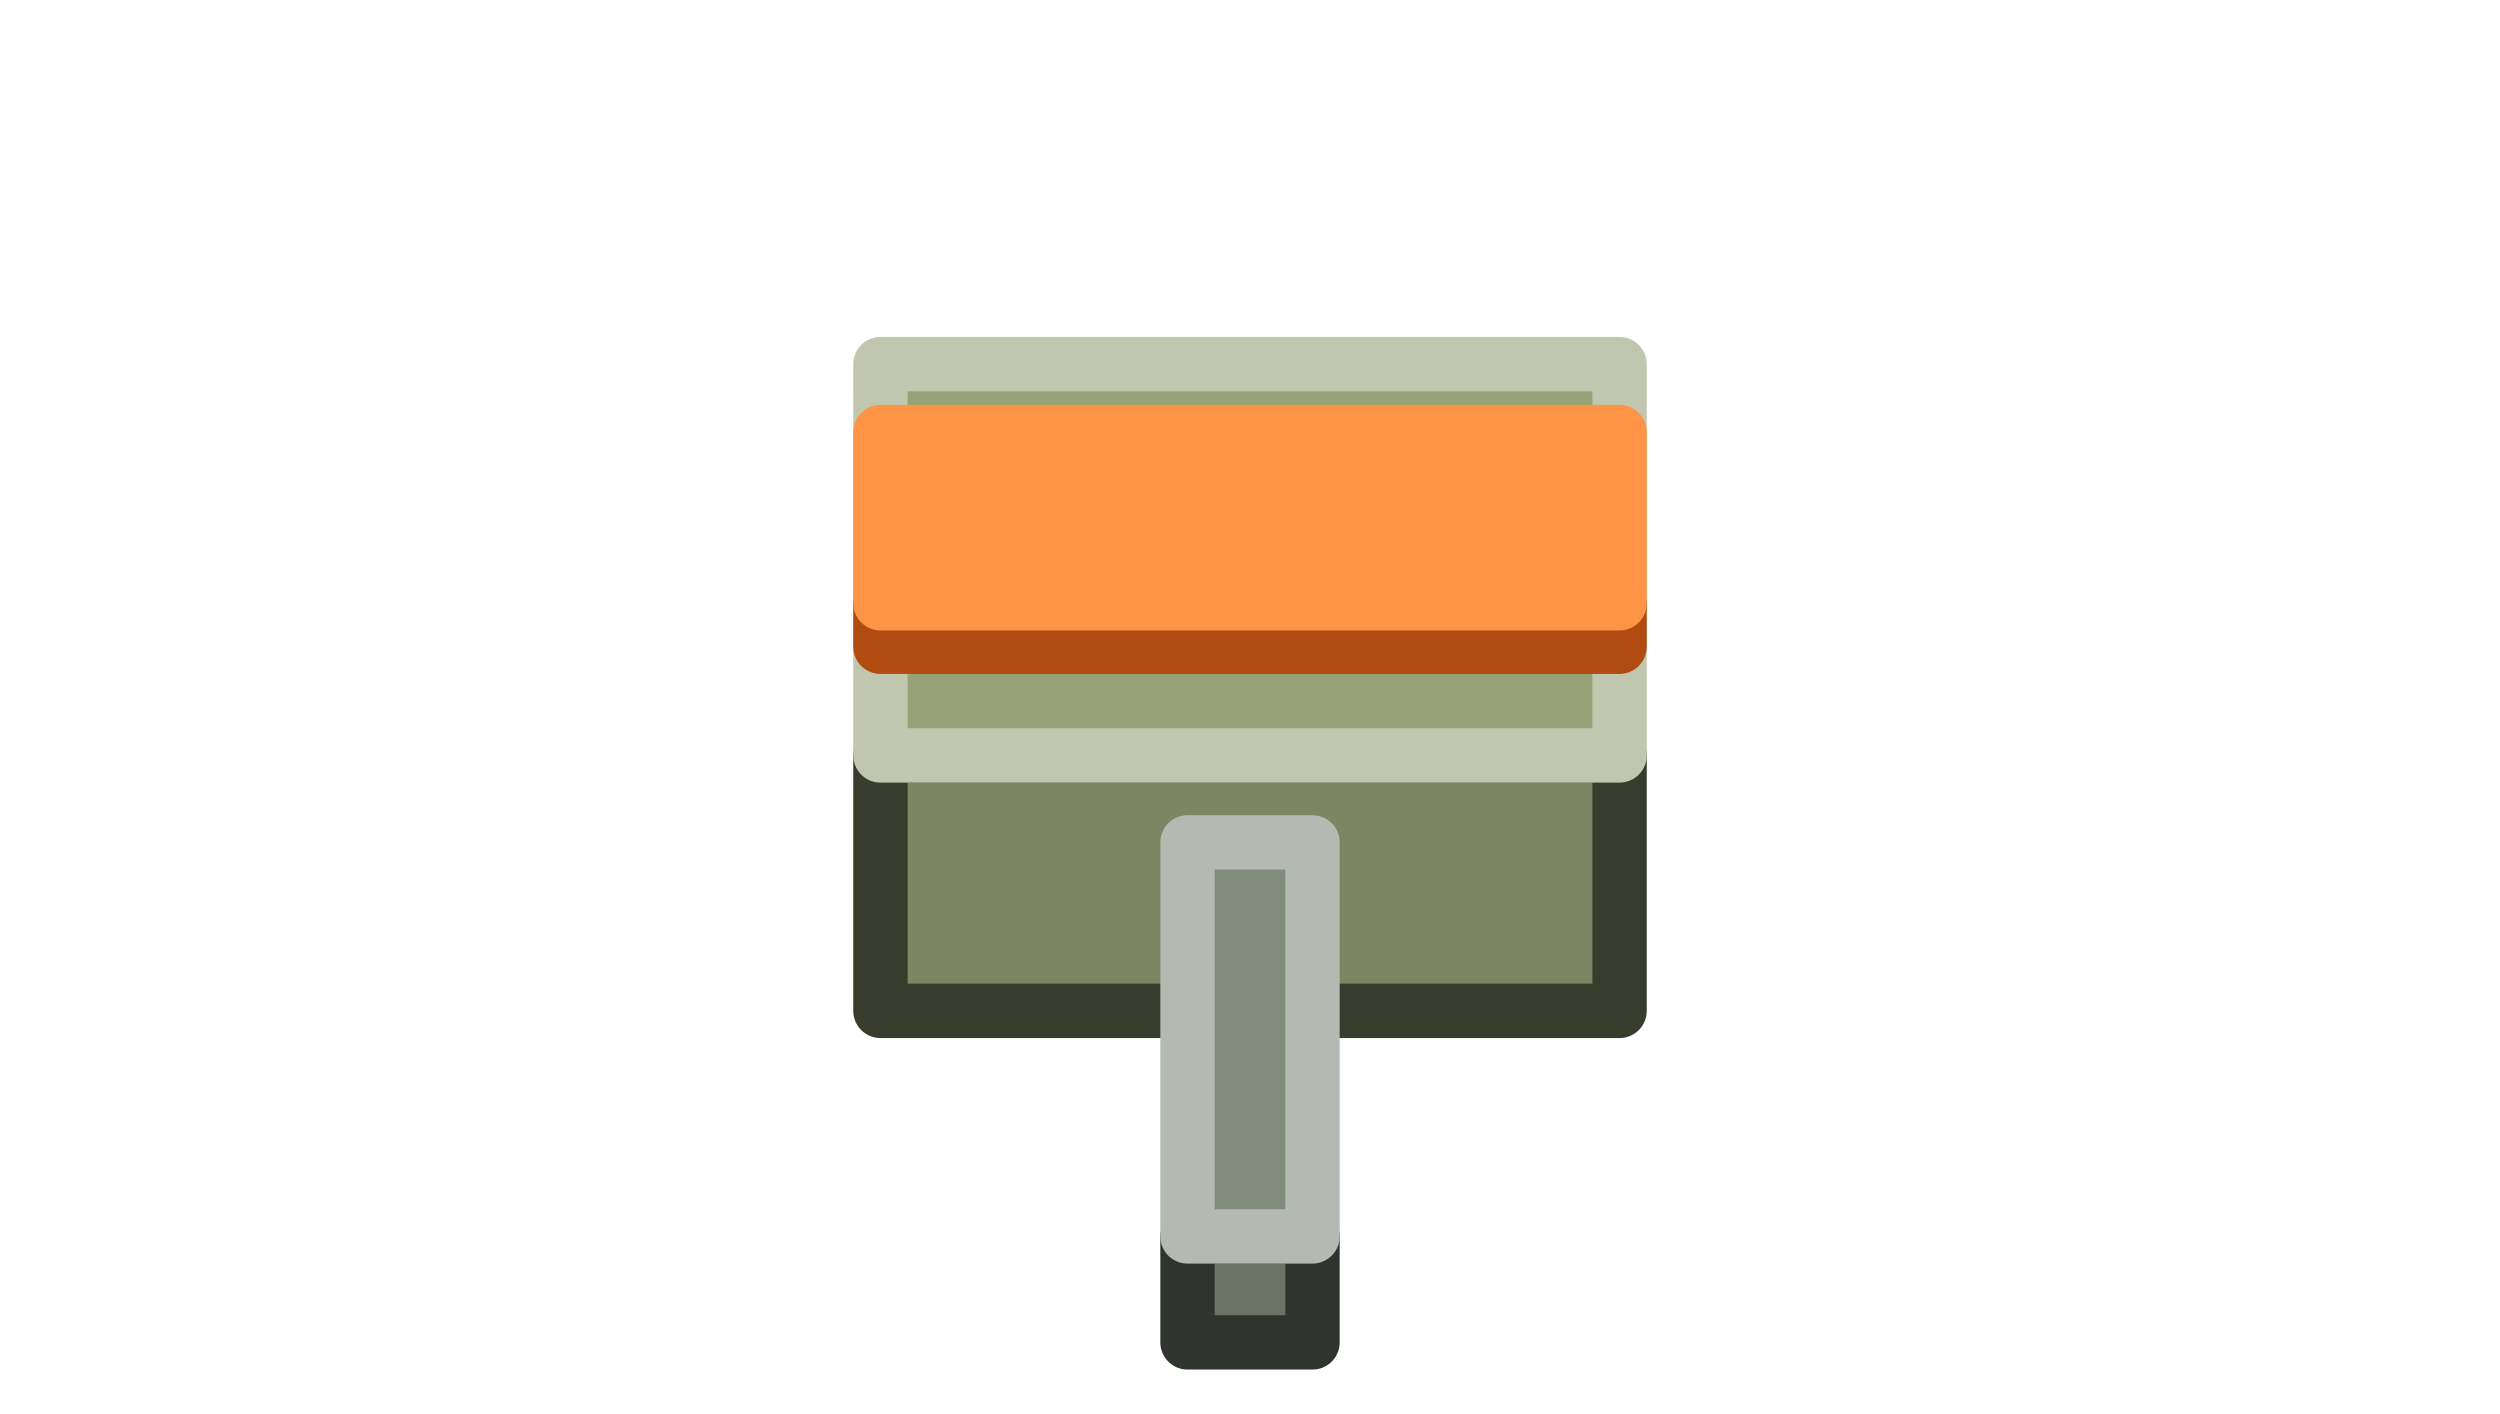
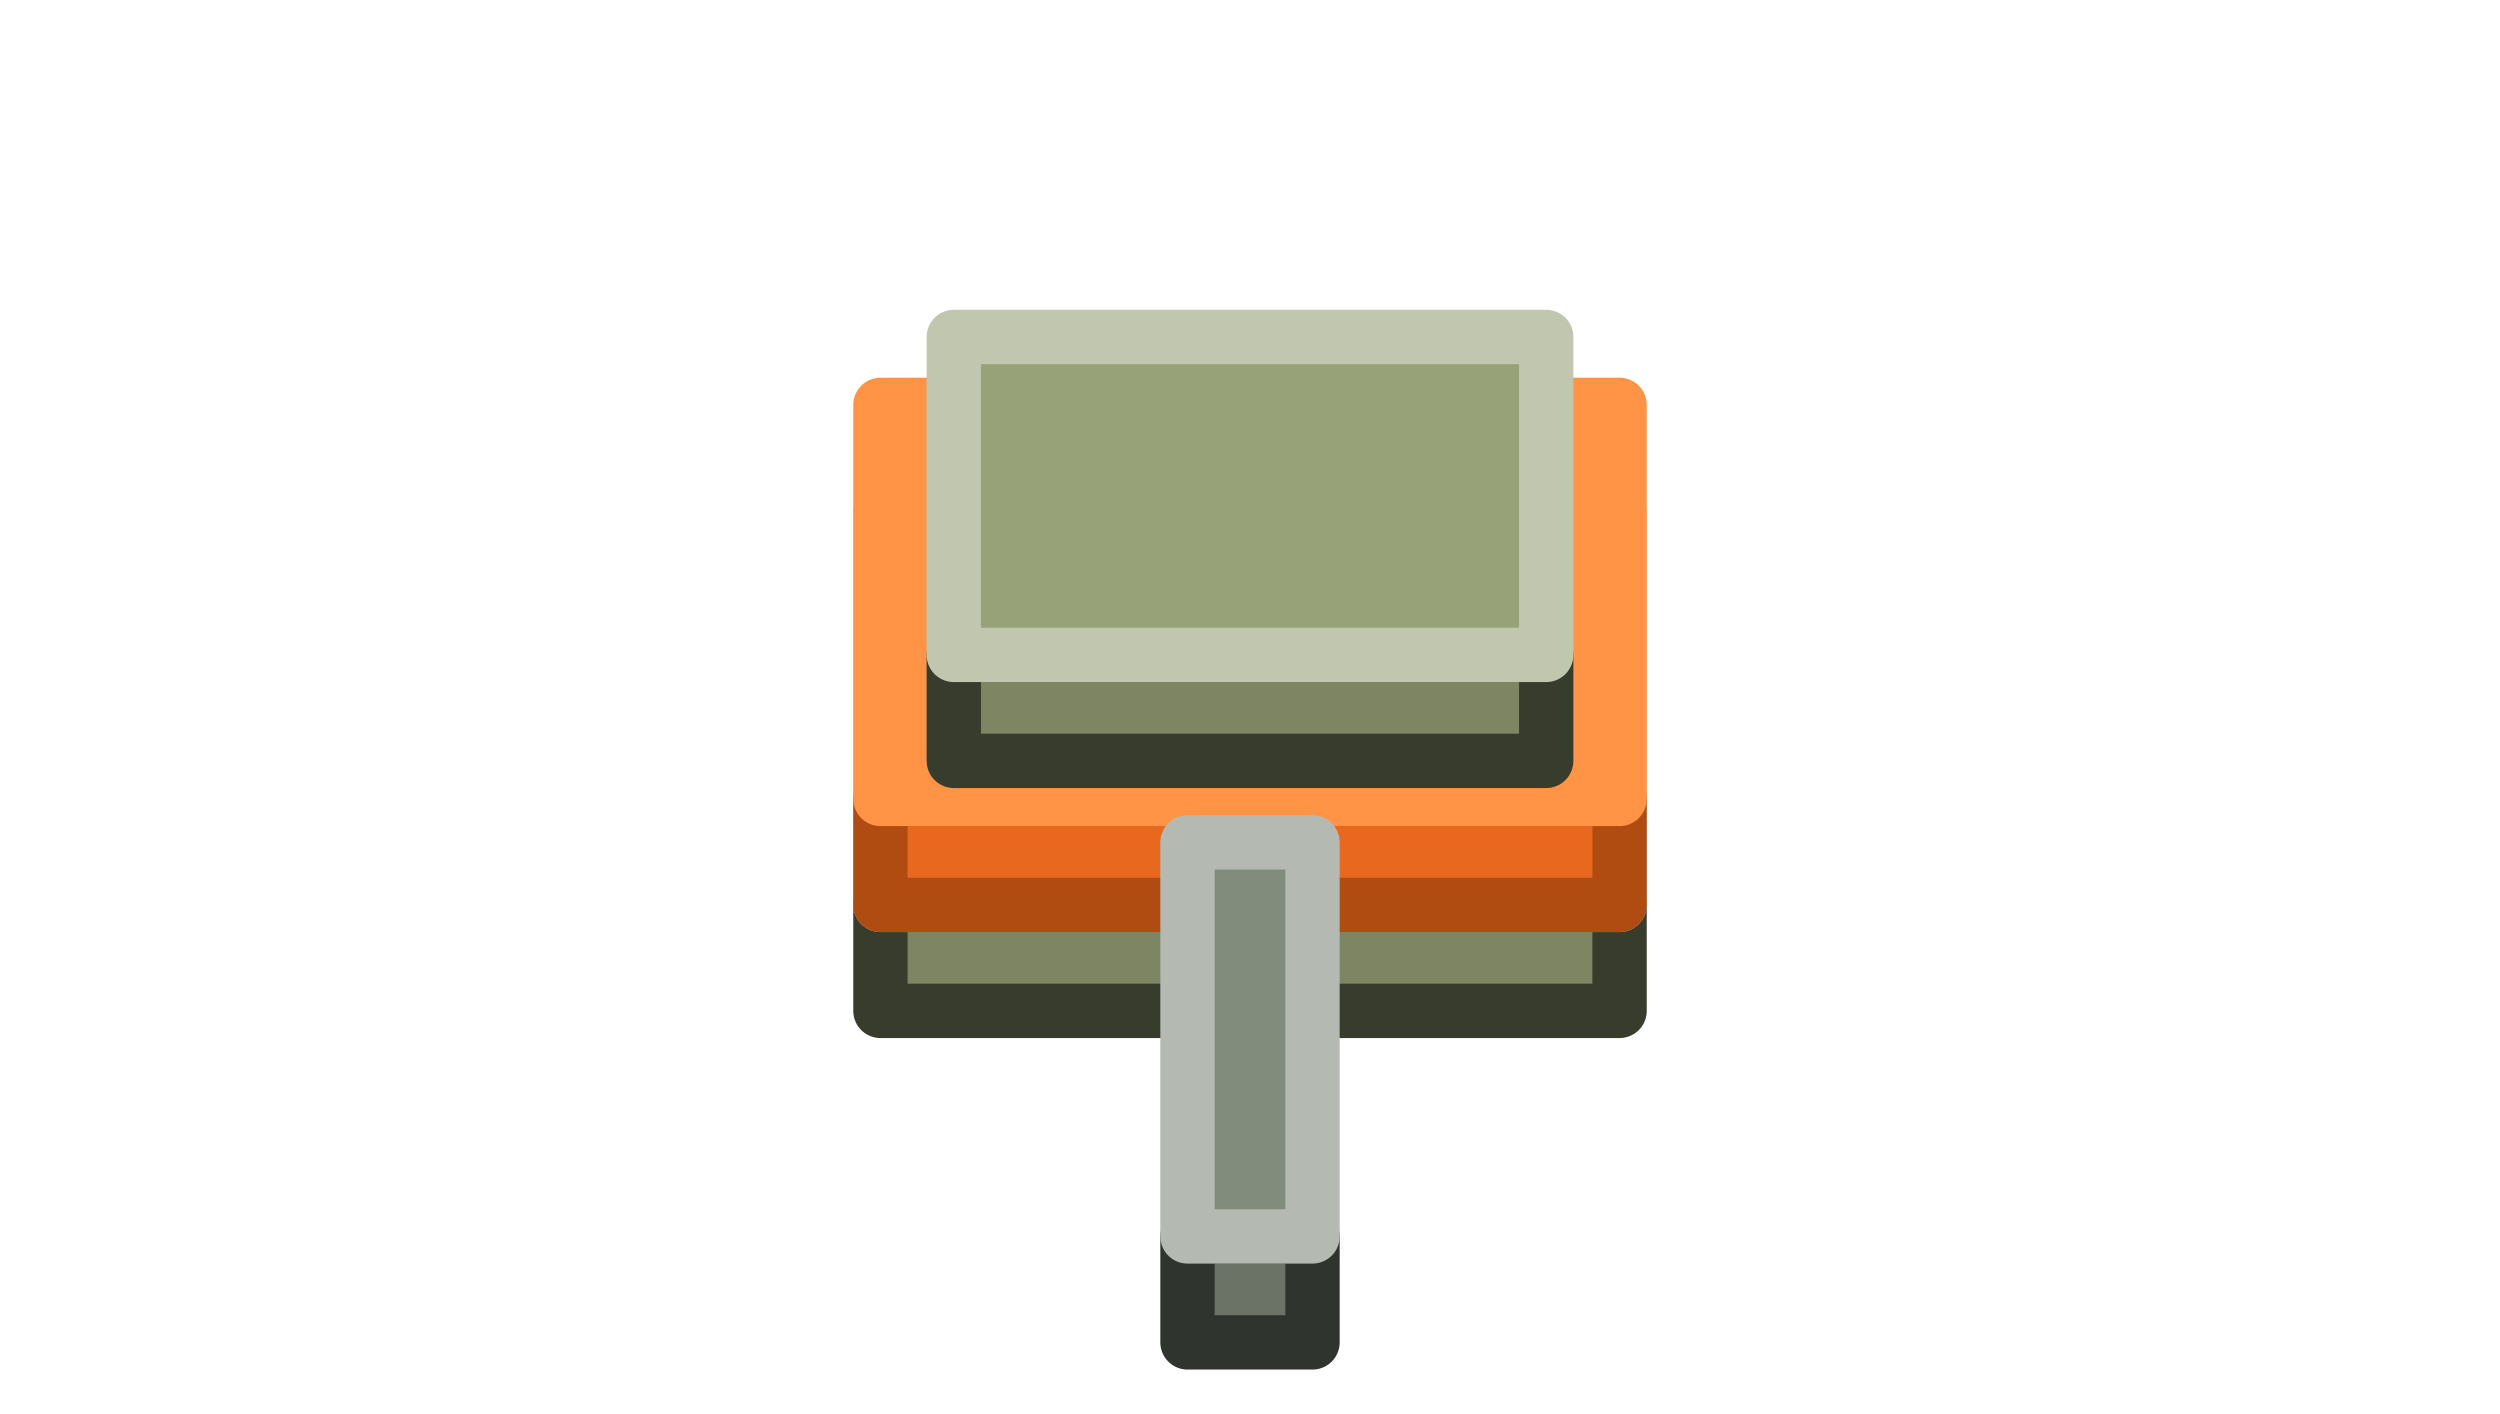
<svg xmlns="http://www.w3.org/2000/svg" width="92" height="52" viewBox="0 0 92 52">
  <g stroke-width="2" stroke-linejoin="round">
-     <polygon points="59.6,37.2 32.4,37.2 32.4,27.8 59.6,27.8" fill="#7D8562" stroke="#383C2C" />
-     <polygon points="32.4,27.8 32.4,13.4 59.6,13.4 59.6,27.8" fill="#98A278" stroke="#C1C7AE" />
-     <polygon points="59.6,23.8 32.4,23.8 32.4,22.2 59.6,22.2" fill="#E8681F" stroke="#B04B12" />
-     <polygon points="32.4,22.2 32.4,15.9 59.6,15.9 59.6,22.2" fill="#FF9446" stroke="#FF9446" />
+     <polygon points="59.6,37.2 32.4,37.2 32.4,33.3 59.6,33.3" fill="#7D8562" stroke="#383C2C" />
+     <polygon points="32.4,33.3 32.4,18.8 59.6,18.8 59.6,33.3" fill="#98A278" stroke="#C1C7AE" />
+     <polygon points="59.6,33.3 32.4,33.3 32.4,29.4 59.6,29.4" fill="#E8681F" stroke="#B04B12" />
+     <polygon points="32.4,29.4 32.4,14.9 59.6,14.9 59.6,29.4" fill="#FF9446" stroke="#FF9446" />
+     <polygon points="56.9,28 35.1,28 35.1,24.1 56.9,24.1" fill="#7D8562" stroke="#383C2C" />
+     <polygon points="35.1,24.1 35.1,12.4 56.9,12.4 56.9,24.1" fill="#98A278" stroke="#C1C7AE" />
    <polygon points="48.3,49.4 43.7,49.4 43.7,45.5 48.3,45.5" fill="#6B7366" stroke="#30342E" />
    <polygon points="43.7,45.5 43.7,31 48.3,31 48.3,45.5" fill="#828C7C" stroke="#B4BAB1" />
  </g>
</svg>
